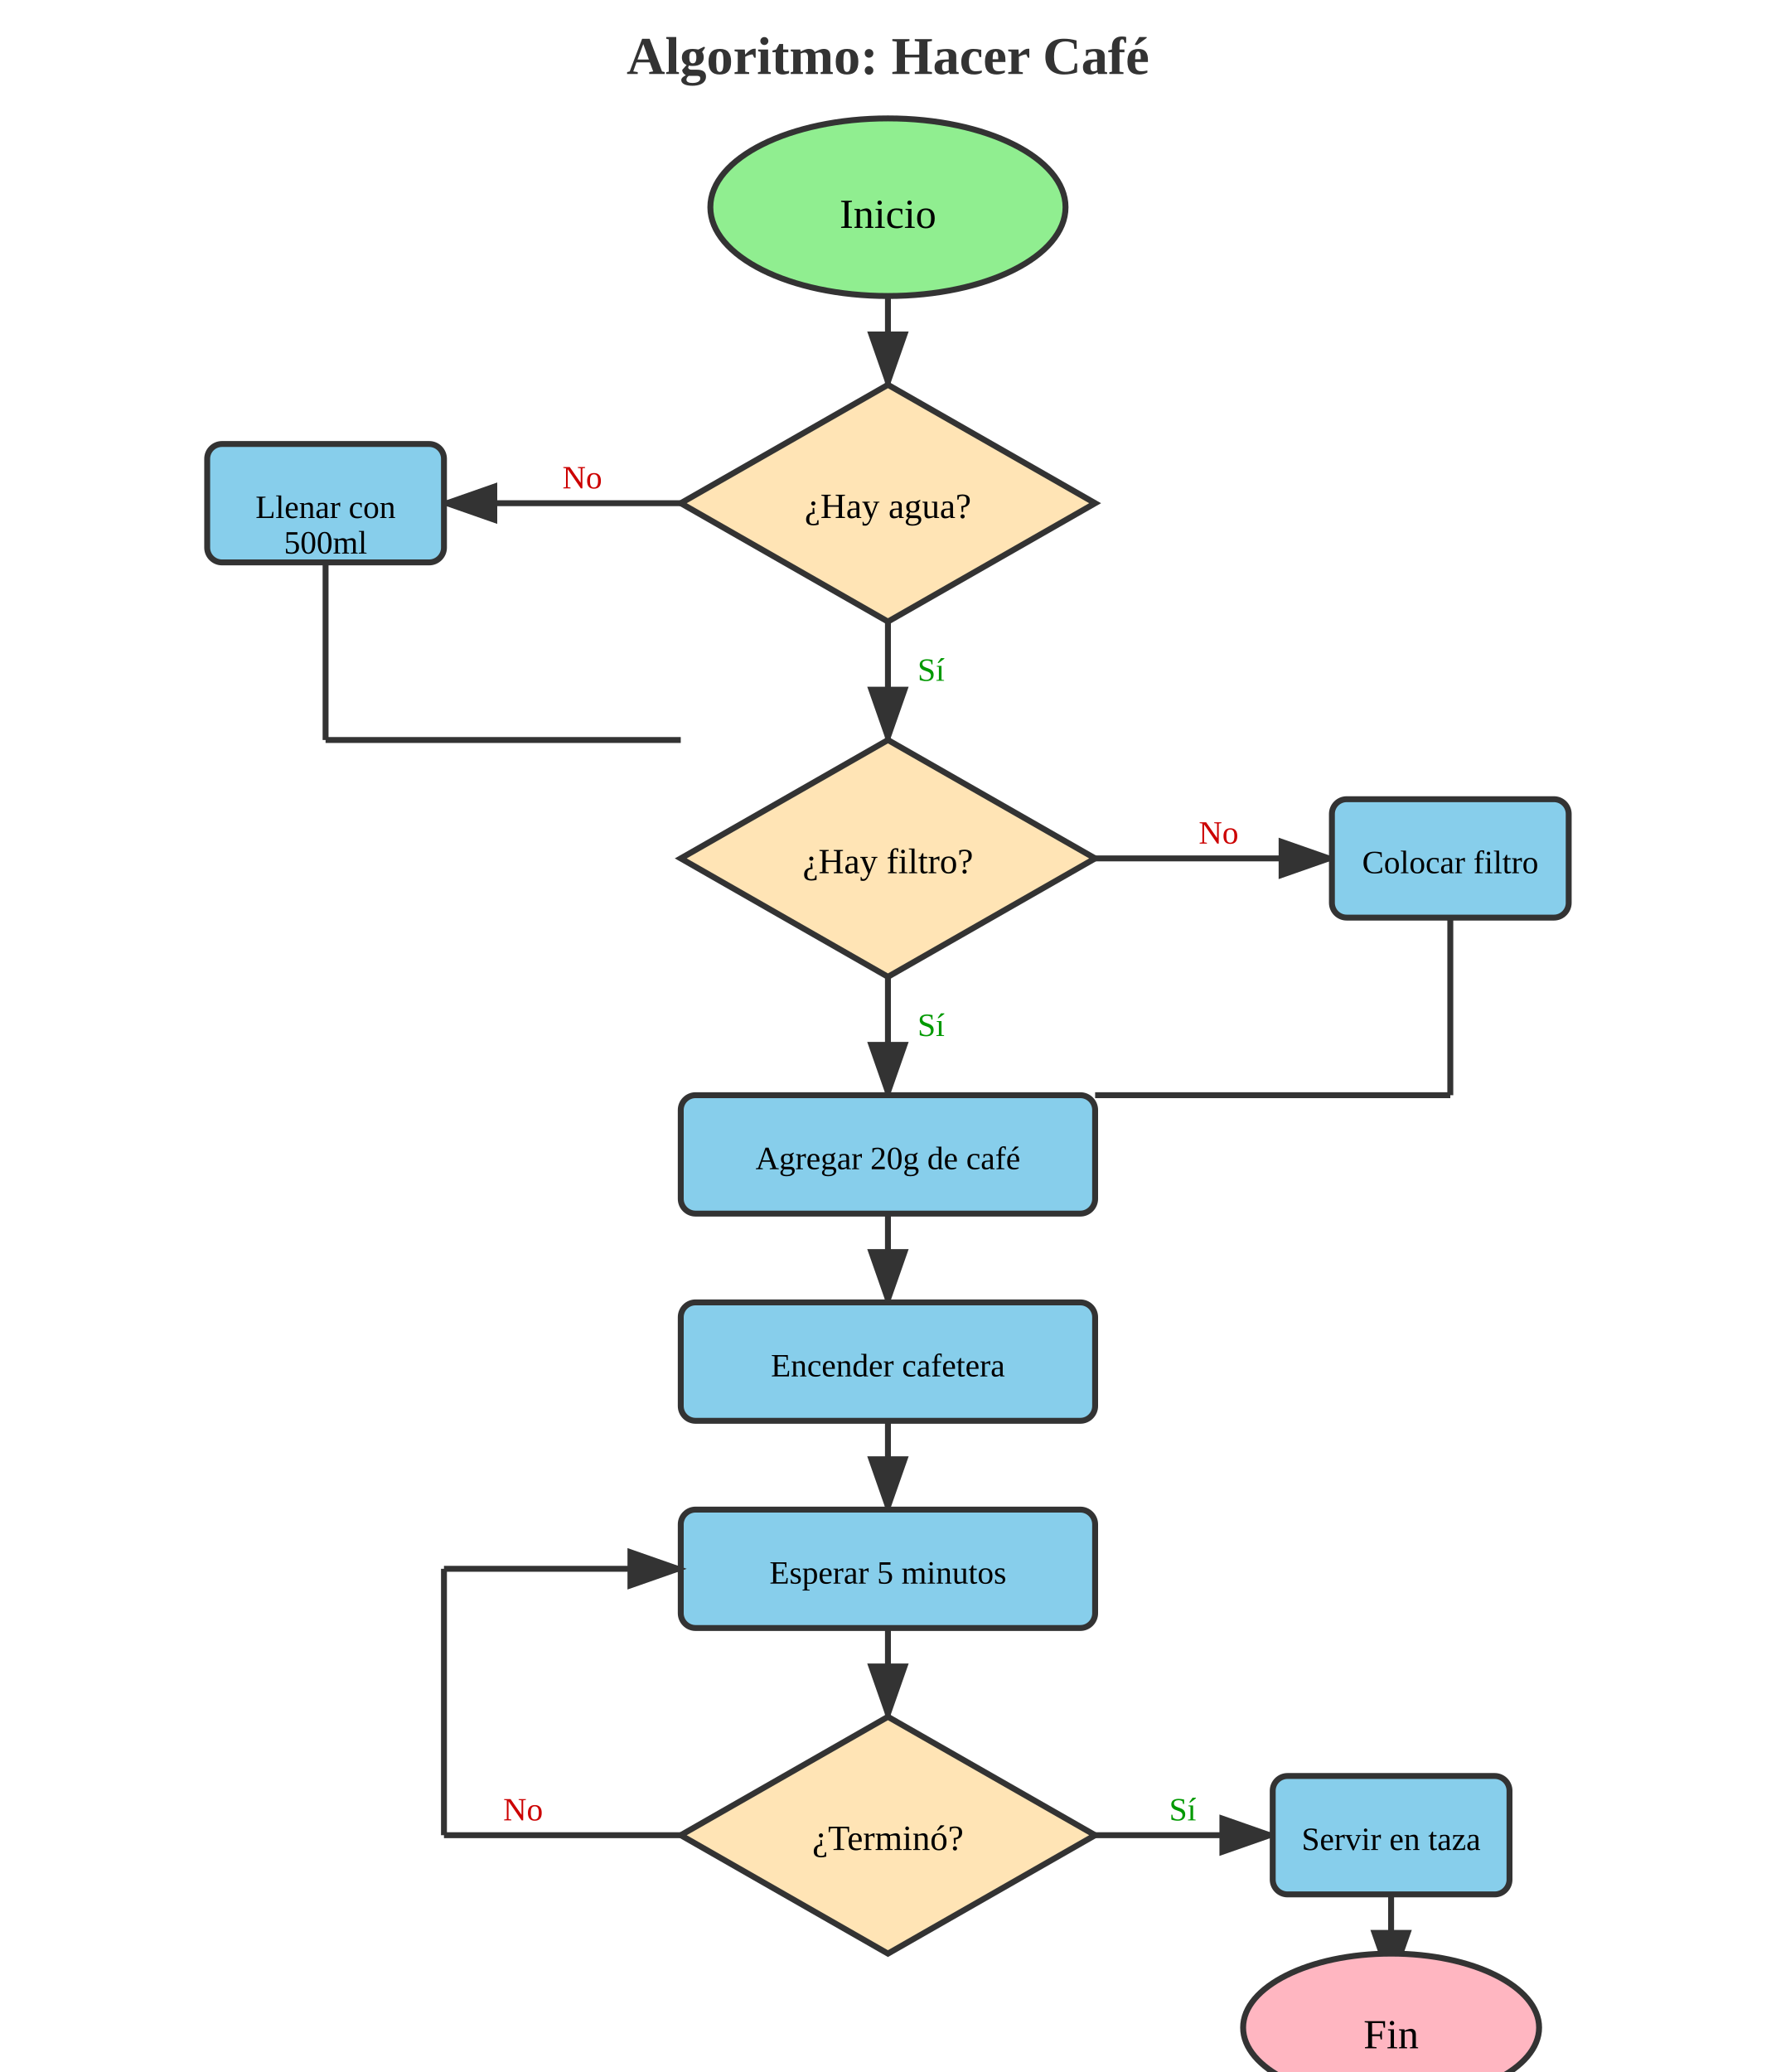
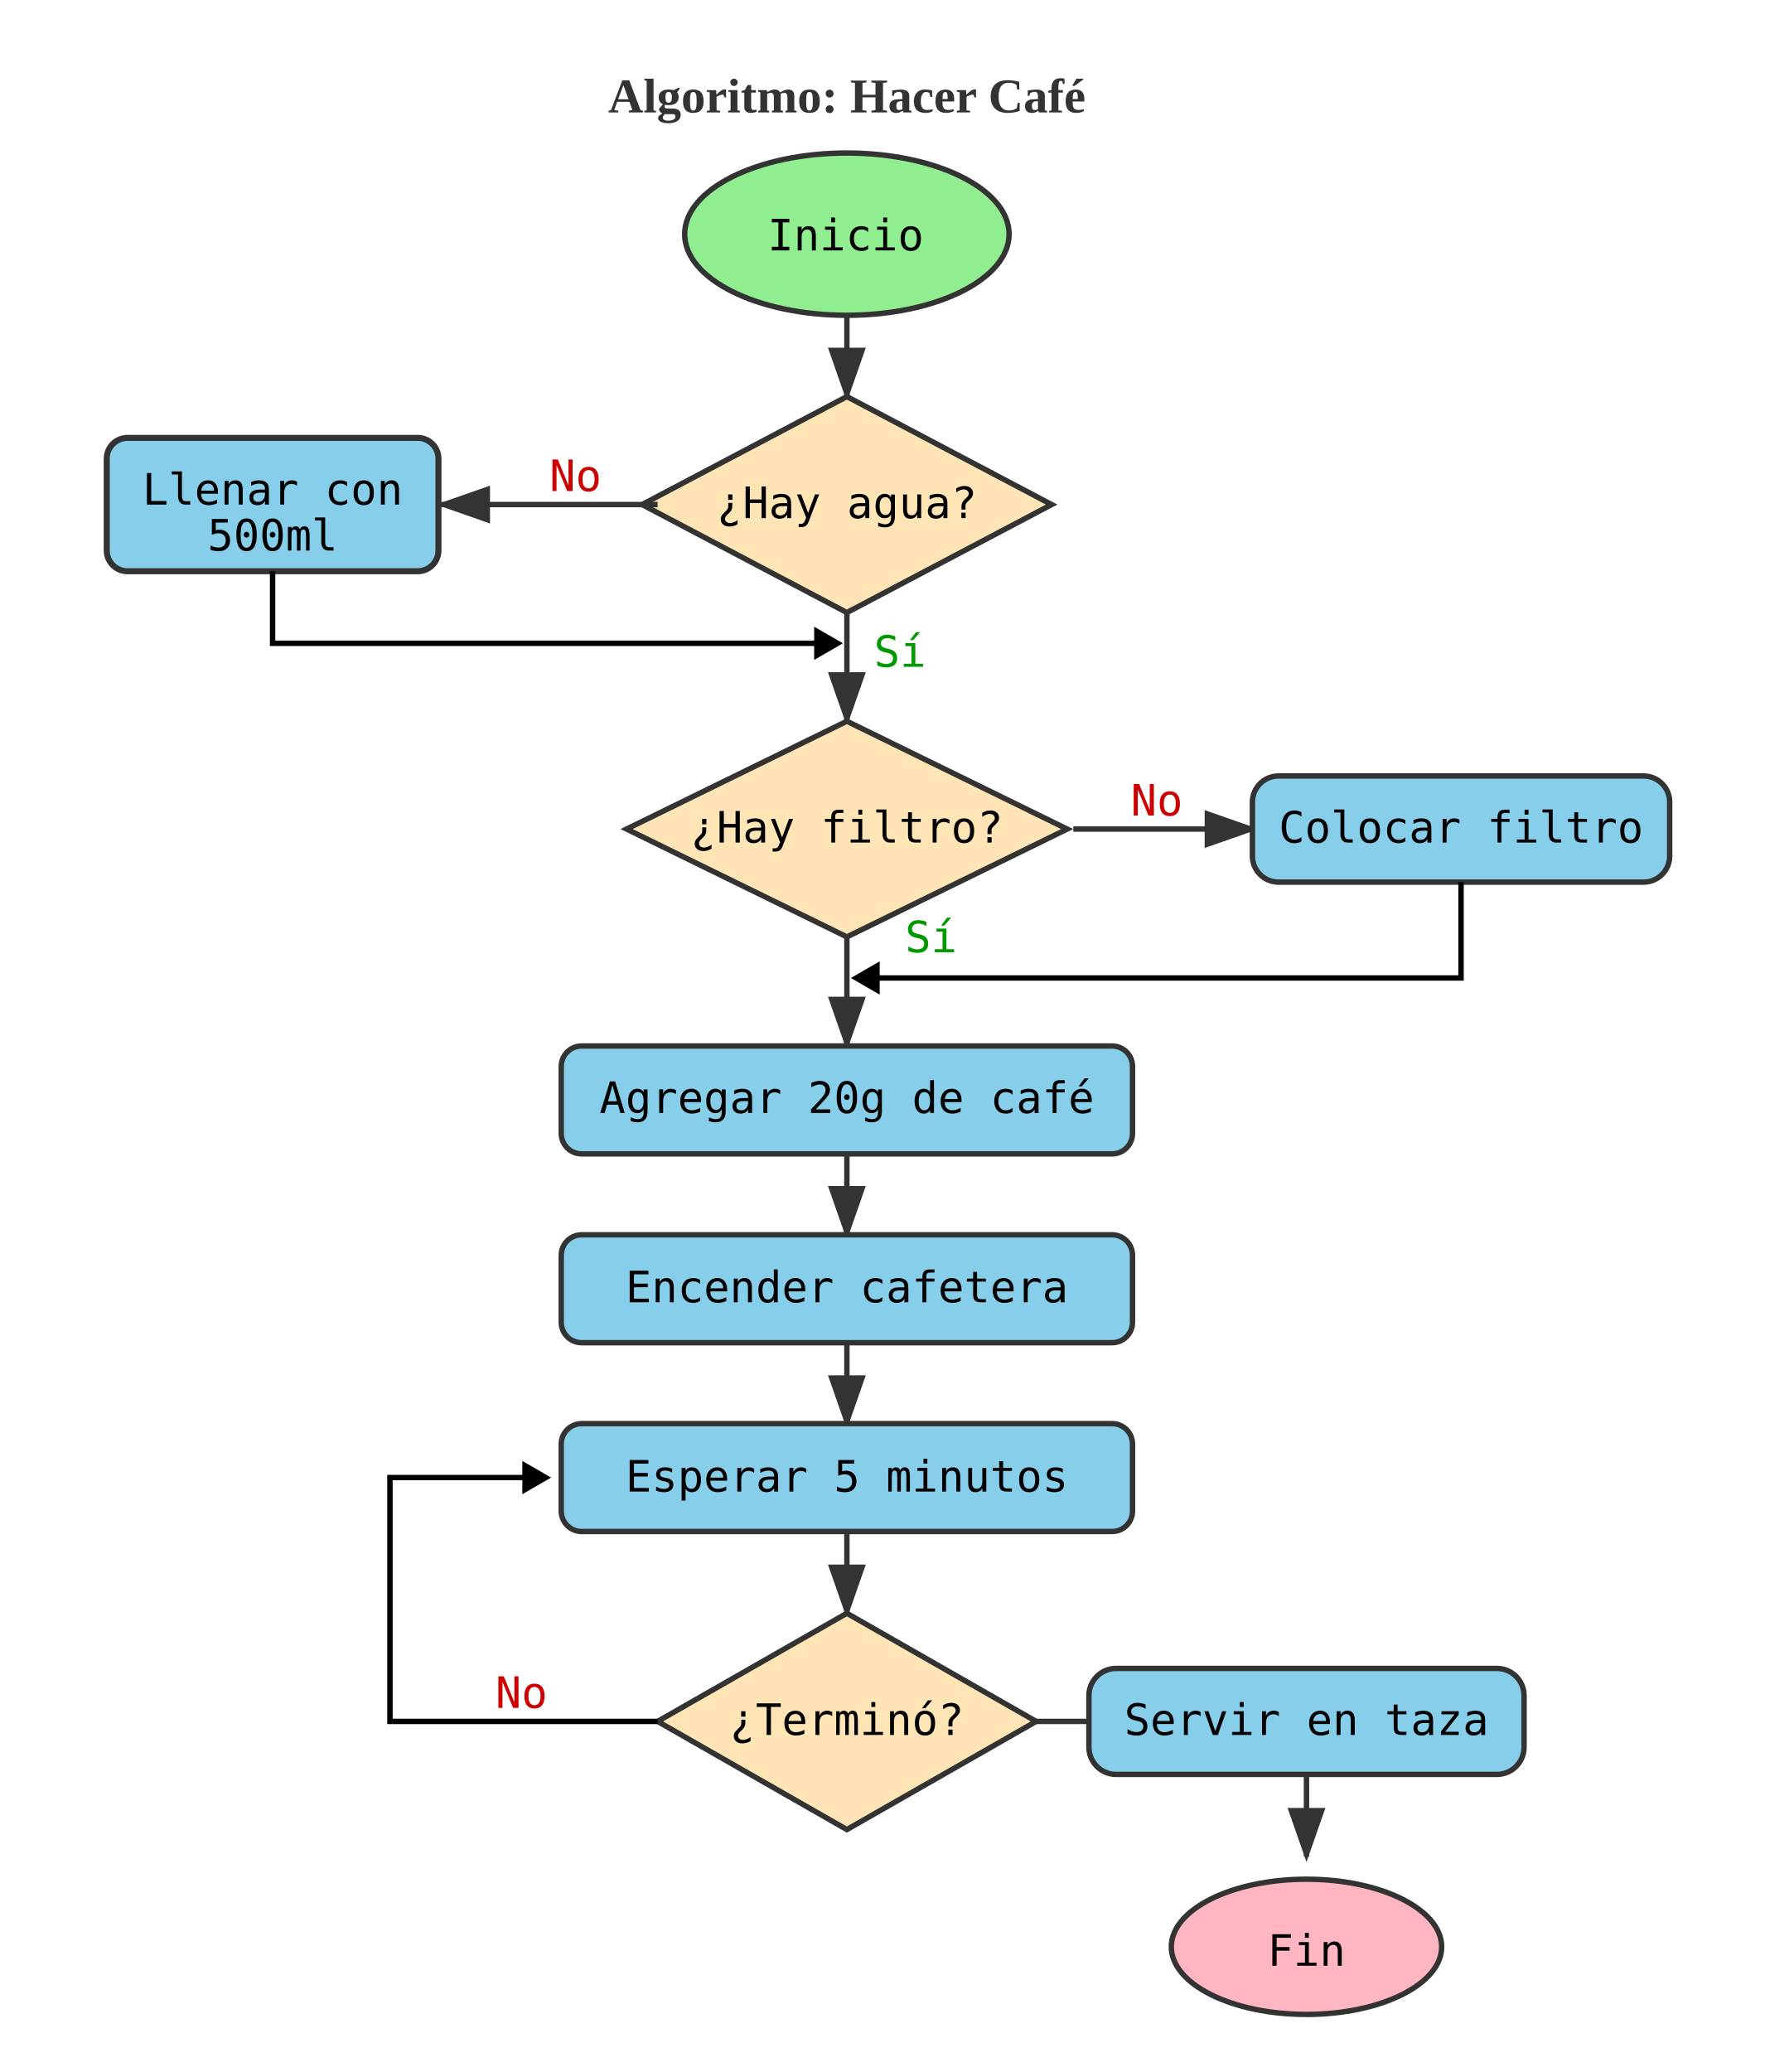
- <svg xmlns="http://www.w3.org/2000/svg" viewBox="0 0 600 700">
-   <defs>
-     <marker id="arrow5" markerWidth="10" markerHeight="7" refX="9" refY="3.5" orient="auto">
-       <polygon points="0 0, 10 3.5, 0 7" fill="#333" />
+ <svg xmlns="http://www.w3.org/2000/svg" viewBox="0 0 652.775 766.243" version="1.1" id="svg22" width="652.775" height="766.243">
+   <defs id="defs1">
+     <marker style="overflow:visible" id="Triangle" refX="0" refY="0" orient="auto-start-reverse" markerWidth="1" markerHeight="1" viewBox="0 0 1 1" preserveAspectRatio="xMidYMid">
+       <path transform="scale(0.5)" style="fill:context-stroke;fill-rule:evenodd;stroke:context-stroke;stroke-width:1pt" d="M 5.77,0 -2.88,5 V -5 Z" id="path135" />
+     </marker>
+     <marker id="arrow5" markerWidth="10" markerHeight="7" refX="9" refY="3.5" orient="auto" viewBox="0 0 10 7" preserveAspectRatio="xMidYMid">
+       <polygon points="10,3.5 0,7 0,0 " fill="#333333" id="polygon1" />
    </marker>
  </defs>
-   <text x="300" y="25" font-size="18" font-weight="bold" text-anchor="middle" fill="#333">Algoritmo: Hacer Café</text>
-   <ellipse cx="300" cy="70" rx="60" ry="30" fill="#90EE90" stroke="#333" stroke-width="2" />
-   <text x="300" y="77" font-size="14" text-anchor="middle">Inicio</text>
-   <line x1="300" y1="100" x2="300" y2="130" stroke="#333" stroke-width="2" marker-end="url(#arrow5)" />
-   <path d="M 300 130 L 370 170 L 300 210 L 230 170 Z" fill="#FFE4B5" stroke="#333" stroke-width="2" />
-   <text x="300" y="175" font-size="12" text-anchor="middle">¿Hay agua?</text>
-   <line x1="230" y1="170" x2="150" y2="170" stroke="#333" stroke-width="2" marker-end="url(#arrow5)" />
-   <text x="190" y="165" font-size="11" fill="#cc0000">No</text>
-   <rect x="70" y="150" width="80" height="40" rx="5" fill="#87CEEB" stroke="#333" stroke-width="2" />
-   <text x="110" y="175" font-size="11" text-anchor="middle">Llenar con</text>
-   <text x="110" y="187" font-size="11" text-anchor="middle">500ml</text>
-   <line x1="110" y1="190" x2="110" y2="250" stroke="#333" stroke-width="2" />
-   <line x1="110" y1="250" x2="230" y2="250" stroke="#333" stroke-width="2" />
-   <line x1="300" y1="210" x2="300" y2="250" stroke="#333" stroke-width="2" marker-end="url(#arrow5)" />
-   <text x="310" y="230" font-size="11" fill="#009900">Sí</text>
-   <path d="M 300 250 L 370 290 L 300 330 L 230 290 Z" fill="#FFE4B5" stroke="#333" stroke-width="2" />
-   <text x="300" y="295" font-size="12" text-anchor="middle">¿Hay filtro?</text>
-   <line x1="370" y1="290" x2="450" y2="290" stroke="#333" stroke-width="2" marker-end="url(#arrow5)" />
-   <text x="405" y="285" font-size="11" fill="#cc0000">No</text>
-   <rect x="450" y="270" width="80" height="40" rx="5" fill="#87CEEB" stroke="#333" stroke-width="2" />
-   <text x="490" y="295" font-size="11" text-anchor="middle">Colocar filtro</text>
-   <line x1="490" y1="310" x2="490" y2="370" stroke="#333" stroke-width="2" />
-   <line x1="490" y1="370" x2="370" y2="370" stroke="#333" stroke-width="2" />
-   <line x1="300" y1="330" x2="300" y2="370" stroke="#333" stroke-width="2" marker-end="url(#arrow5)" />
-   <text x="310" y="350" font-size="11" fill="#009900">Sí</text>
-   <rect x="230" y="370" width="140" height="40" rx="5" fill="#87CEEB" stroke="#333" stroke-width="2" />
-   <text x="300" y="395" font-size="11" text-anchor="middle">Agregar 20g de café</text>
-   <line x1="300" y1="410" x2="300" y2="440" stroke="#333" stroke-width="2" marker-end="url(#arrow5)" />
-   <rect x="230" y="440" width="140" height="40" rx="5" fill="#87CEEB" stroke="#333" stroke-width="2" />
-   <text x="300" y="465" font-size="11" text-anchor="middle">Encender cafetera</text>
-   <line x1="300" y1="480" x2="300" y2="510" stroke="#333" stroke-width="2" marker-end="url(#arrow5)" />
-   <rect x="230" y="510" width="140" height="40" rx="5" fill="#87CEEB" stroke="#333" stroke-width="2" />
-   <text x="300" y="535" font-size="11" text-anchor="middle">Esperar 5 minutos</text>
-   <line x1="300" y1="550" x2="300" y2="580" stroke="#333" stroke-width="2" marker-end="url(#arrow5)" />
-   <path d="M 300 580 L 370 620 L 300 660 L 230 620 Z" fill="#FFE4B5" stroke="#333" stroke-width="2" />
-   <text x="300" y="625" font-size="12" text-anchor="middle">¿Terminó?</text>
-   <line x1="230" y1="620" x2="150" y2="620" stroke="#333" stroke-width="2" />
-   <line x1="150" y1="620" x2="150" y2="530" stroke="#333" stroke-width="2" />
-   <line x1="150" y1="530" x2="230" y2="530" stroke="#333" stroke-width="2" marker-end="url(#arrow5)" />
-   <text x="170" y="615" font-size="11" fill="#cc0000">No</text>
-   <line x1="370" y1="620" x2="430" y2="620" stroke="#333" stroke-width="2" marker-end="url(#arrow5)" />
-   <text x="395" y="615" font-size="11" fill="#009900">Sí</text>
-   <rect x="430" y="600" width="80" height="40" rx="5" fill="#87CEEB" stroke="#333" stroke-width="2" />
-   <text x="470" y="625" font-size="11" text-anchor="middle">Servir en taza</text>
-   <line x1="470" y1="640" x2="470" y2="670" stroke="#333" stroke-width="2" marker-end="url(#arrow5)" />
-   <ellipse cx="470" cy="685" rx="50" ry="25" fill="#FFB6C1" stroke="#333" stroke-width="2" />
-   <text x="470" y="692" font-size="14" text-anchor="middle">Fin</text>
+   <text x="313.244" y="41.592" font-size="18px" font-weight="bold" text-anchor="middle" fill="#333333" id="text1">Algoritmo: Hacer Café</text>
+   <ellipse cx="313.244" cy="86.592" rx="60" ry="30" fill="#90ee90" stroke="#333333" stroke-width="2" id="ellipse1" />
+   <text x="312.804" y="92.592" font-size="14" text-anchor="middle" id="text2" style="font-style:normal;font-variant:normal;font-weight:normal;font-stretch:normal;font-size:16px;font-family:Monospace;-inkscape-font-specification:'Monospace, Normal';font-variant-ligatures:normal;font-variant-caps:normal;font-variant-numeric:normal;font-variant-east-asian:normal">Inicio</text>
+   <line x1="313.244" y1="116.592" x2="313.244" y2="146.592" stroke="#333333" stroke-width="2" marker-end="url(#arrow5)" id="line2" />
+   <path d="m 313.244,146.653 75.74,39.939 -75.74,39.939 -75.74,-39.939 z" fill="#ffe4b5" stroke="#333333" stroke-width="2" id="path2" />
+   <text x="313.244" y="191.592" font-size="12" text-anchor="middle" id="text3" style="font-style:normal;font-variant:normal;font-weight:normal;font-stretch:normal;font-size:16px;font-family:Monospace;-inkscape-font-specification:'Monospace, Normal';font-variant-ligatures:normal;font-variant-caps:normal;font-variant-numeric:normal;font-variant-east-asian:normal">¿Hay agua?</text>
+   <line x1="243.244" y1="186.592" x2="163.244" y2="186.592" stroke="#333333" stroke-width="2" marker-end="url(#arrow5)" id="line3" />
+   <text x="203.244" y="181.592" font-size="11" fill="#cc0000" id="text4" style="font-style:normal;font-variant:normal;font-weight:normal;font-stretch:normal;font-size:16px;font-family:Monospace;-inkscape-font-specification:'Monospace, Normal';font-variant-ligatures:normal;font-variant-caps:normal;font-variant-numeric:normal;font-variant-east-asian:normal">No</text>
+   <rect x="39.481" y="161.935" width="122.689" height="49.316" rx="7.668" fill="#87ceeb" stroke="#333333" stroke-width="2.232" id="rect4" />
+   <text x="100.825" y="186.592" font-size="11" text-anchor="middle" id="text5" style="font-style:normal;font-variant:normal;font-weight:normal;font-stretch:normal;font-size:16px;font-family:Monospace;-inkscape-font-specification:'Monospace, Normal';font-variant-ligatures:normal;font-variant-caps:normal;font-variant-numeric:normal;font-variant-east-asian:normal">Llenar con</text>
+   <text x="100.825" y="203.598" font-size="11" text-anchor="middle" id="text6" style="font-style:normal;font-variant:normal;font-weight:normal;font-stretch:normal;font-size:16px;font-family:Monospace;-inkscape-font-specification:'Monospace, Normal';font-variant-ligatures:normal;font-variant-caps:normal;font-variant-numeric:normal;font-variant-east-asian:normal">500ml</text>
+   <line x1="313.244" y1="226.592" x2="313.244" y2="266.592" stroke="#333333" stroke-width="2" marker-end="url(#arrow5)" id="line8" />
+   <text x="323.244" y="246.592" font-size="11" fill="#009900" id="text8" style="font-style:normal;font-variant:normal;font-weight:normal;font-stretch:normal;font-size:16px;font-family:Monospace;-inkscape-font-specification:'Monospace, Normal';font-variant-ligatures:normal;font-variant-caps:normal;font-variant-numeric:normal;font-variant-east-asian:normal">Sí</text>
+   <path d="m 313.244,266.711 81.482,39.881 -81.482,39.881 -81.482,-39.881 z" fill="#ffe4b5" stroke="#333333" stroke-width="2" id="path8" />
+   <text x="313.244" y="311.592" font-size="12" text-anchor="middle" id="text9" style="font-style:normal;font-variant:normal;font-weight:normal;font-stretch:normal;font-size:16px;font-family:Monospace;-inkscape-font-specification:'Monospace, Normal';font-variant-ligatures:normal;font-variant-caps:normal;font-variant-numeric:normal;font-variant-east-asian:normal">¿Hay filtro?</text>
+   <line x1="397" y1="306.592" x2="463.579" y2="306.592" stroke="#333333" stroke-width="1.825" marker-end="url(#arrow5)" id="line9" style="stroke-width:2;stroke-dasharray:none" />
+   <text x="418.244" y="301.592" font-size="11" fill="#cc0000" id="text10" style="font-style:normal;font-variant:normal;font-weight:normal;font-stretch:normal;font-size:16px;font-family:Monospace;-inkscape-font-specification:'Monospace, Normal';font-variant-ligatures:normal;font-variant-caps:normal;font-variant-numeric:normal;font-variant-east-asian:normal">No</text>
+   <rect x="463.244" y="286.968" width="154.338" height="39.248" rx="9.646" fill="#87ceeb" stroke="#333333" stroke-width="2" id="rect10" />
+   <text x="540.412" y="311.592" font-size="11" text-anchor="middle" id="text11" style="font-style:normal;font-variant:normal;font-weight:normal;font-stretch:normal;font-size:16px;font-family:Monospace;-inkscape-font-specification:'Monospace, Normal';font-variant-ligatures:normal;font-variant-caps:normal;font-variant-numeric:normal;font-variant-east-asian:normal">Colocar filtro</text>
+   <line x1="313.244" y1="346.592" x2="313.244" y2="386.592" stroke="#333333" stroke-width="2" marker-end="url(#arrow5)" id="line13" />
+   <text x="334.748" y="352.147" font-size="11" fill="#009900" id="text13" style="font-style:normal;font-variant:normal;font-weight:normal;font-stretch:normal;font-size:16px;font-family:Monospace;-inkscape-font-specification:'Monospace, Normal';font-variant-ligatures:normal;font-variant-caps:normal;font-variant-numeric:normal;font-variant-east-asian:normal">Sí</text>
+   <rect x="207.595" y="386.819" width="211.298" height="39.899" rx="7.546" fill="#87ceeb" stroke="#333333" stroke-width="2" id="rect13" />
+   <text x="313.244" y="411.592" font-size="11" text-anchor="middle" id="text14" style="font-style:normal;font-variant:normal;font-weight:normal;font-stretch:normal;font-size:16px;font-family:Monospace;-inkscape-font-specification:'Monospace, Normal';font-variant-ligatures:normal;font-variant-caps:normal;font-variant-numeric:normal;font-variant-east-asian:normal">Agregar 20g de café</text>
+   <line x1="313.244" y1="426.592" x2="313.244" y2="456.592" stroke="#333333" stroke-width="2" marker-end="url(#arrow5)" id="line14" />
+   <rect x="207.595" y="456.643" width="211.298" height="39.899" rx="7.546" fill="#87ceeb" stroke="#333333" stroke-width="2" id="rect14" />
+   <text x="313.244" y="481.592" font-size="11" text-anchor="middle" id="text15" style="font-style:normal;font-variant:normal;font-weight:normal;font-stretch:normal;font-size:16px;font-family:Monospace;-inkscape-font-specification:'Monospace, Normal';font-variant-ligatures:normal;font-variant-caps:normal;font-variant-numeric:normal;font-variant-east-asian:normal">Encender cafetera</text>
+   <line x1="313.244" y1="496.592" x2="313.244" y2="526.592" stroke="#333333" stroke-width="2" marker-end="url(#arrow5)" id="line15" />
+   <rect x="207.595" y="526.466" width="211.298" height="39.899" rx="7.546" fill="#87ceeb" stroke="#333333" stroke-width="2" id="rect15" />
+   <text x="313.244" y="551.592" font-size="11" text-anchor="middle" id="text16" style="font-style:normal;font-variant:normal;font-weight:normal;font-stretch:normal;font-size:16px;font-family:Monospace;-inkscape-font-specification:'Monospace, Normal';font-variant-ligatures:normal;font-variant-caps:normal;font-variant-numeric:normal;font-variant-east-asian:normal">Esperar 5 minutos</text>
+   <line x1="313.244" y1="566.592" x2="313.244" y2="596.592" stroke="#333333" stroke-width="2" marker-end="url(#arrow5)" id="line16" style="marker-end:url(#arrow5)" />
+   <path d="m 313.244,596.592 70,40 -70,40 -70,-40 z" fill="#ffe4b5" stroke="#333333" stroke-width="2" id="path16" />
+   <text x="313.244" y="641.592" font-size="12" text-anchor="middle" id="text17" style="font-style:normal;font-variant:normal;font-weight:normal;font-stretch:normal;font-size:16px;font-family:Monospace;-inkscape-font-specification:'Monospace, Normal';font-variant-ligatures:normal;font-variant-caps:normal;font-variant-numeric:normal;font-variant-east-asian:normal">¿Terminó?</text>
+   <text x="183.244" y="631.592" font-size="11" fill="#cc0000" id="text19" style="font-style:normal;font-variant:normal;font-weight:normal;font-stretch:normal;font-size:16px;font-family:Monospace;-inkscape-font-specification:'Monospace, Normal';font-variant-ligatures:normal;font-variant-caps:normal;font-variant-numeric:normal;font-variant-east-asian:normal">No</text>
+   <line x1="383.244" y1="636.592" x2="443.244" y2="636.592" stroke="#333333" stroke-width="2" marker-end="url(#arrow5)" id="line20" />
+   <text x="408.244" y="631.592" font-size="11" fill="#009900" id="text20" style="font-style:normal;font-variant:normal;font-weight:normal;font-stretch:normal;font-size:16px;font-family:Monospace;-inkscape-font-specification:'Monospace, Normal';font-variant-ligatures:normal;font-variant-caps:normal;font-variant-numeric:normal;font-variant-east-asian:normal">Sí</text>
+   <rect x="402.766" y="616.997" width="160.956" height="39.192" rx="10.06" fill="#87ceeb" stroke="#333333" stroke-width="2" id="rect20" />
+   <text x="483.244" y="641.592" font-size="11" text-anchor="middle" id="text21" style="font-style:normal;font-variant:normal;font-weight:normal;font-stretch:normal;font-size:16px;font-family:Monospace;-inkscape-font-specification:'Monospace, Normal';font-variant-ligatures:normal;font-variant-caps:normal;font-variant-numeric:normal;font-variant-east-asian:normal">Servir en taza</text>
+   <line x1="483.244" y1="656.592" x2="483.244" y2="686.592" stroke="#333333" stroke-width="2" marker-end="url(#arrow5)" id="line21" />
+   <ellipse cx="483.244" cy="719.948" rx="50" ry="25" fill="#ffb6c1" stroke="#333333" stroke-width="2" id="ellipse21" />
+   <text x="483.244" y="726.948" font-size="14" text-anchor="middle" id="text22" style="font-style:normal;font-variant:normal;font-weight:normal;font-stretch:normal;font-size:16px;font-family:Monospace;-inkscape-font-specification:'Monospace, Normal';font-variant-ligatures:normal;font-variant-caps:normal;font-variant-numeric:normal;font-variant-east-asian:normal">Fin</text>
+   <path style="fill:none;stroke:#000000;stroke-width:2;stroke-dasharray:none;stroke-opacity:1;marker-end:url(#Triangle)" d="M 243.244,636.592 H 144.233 V 546.416 H 196.748" id="path29" />
+   <path style="fill:none;stroke:#000000;stroke-width:2;stroke-dasharray:none;stroke-opacity:1;marker-end:url(#Triangle)" d="m 100.825,211.25 v 26.647 h 203.864" id="path31" />
+   <path style="fill:none;stroke:#000000;stroke-width:2;stroke-dasharray:none;stroke-opacity:1;marker-end:url(#Triangle)" d="m 540.412,326.217 v 35.45 H 321.84" id="path1" />
</svg>
